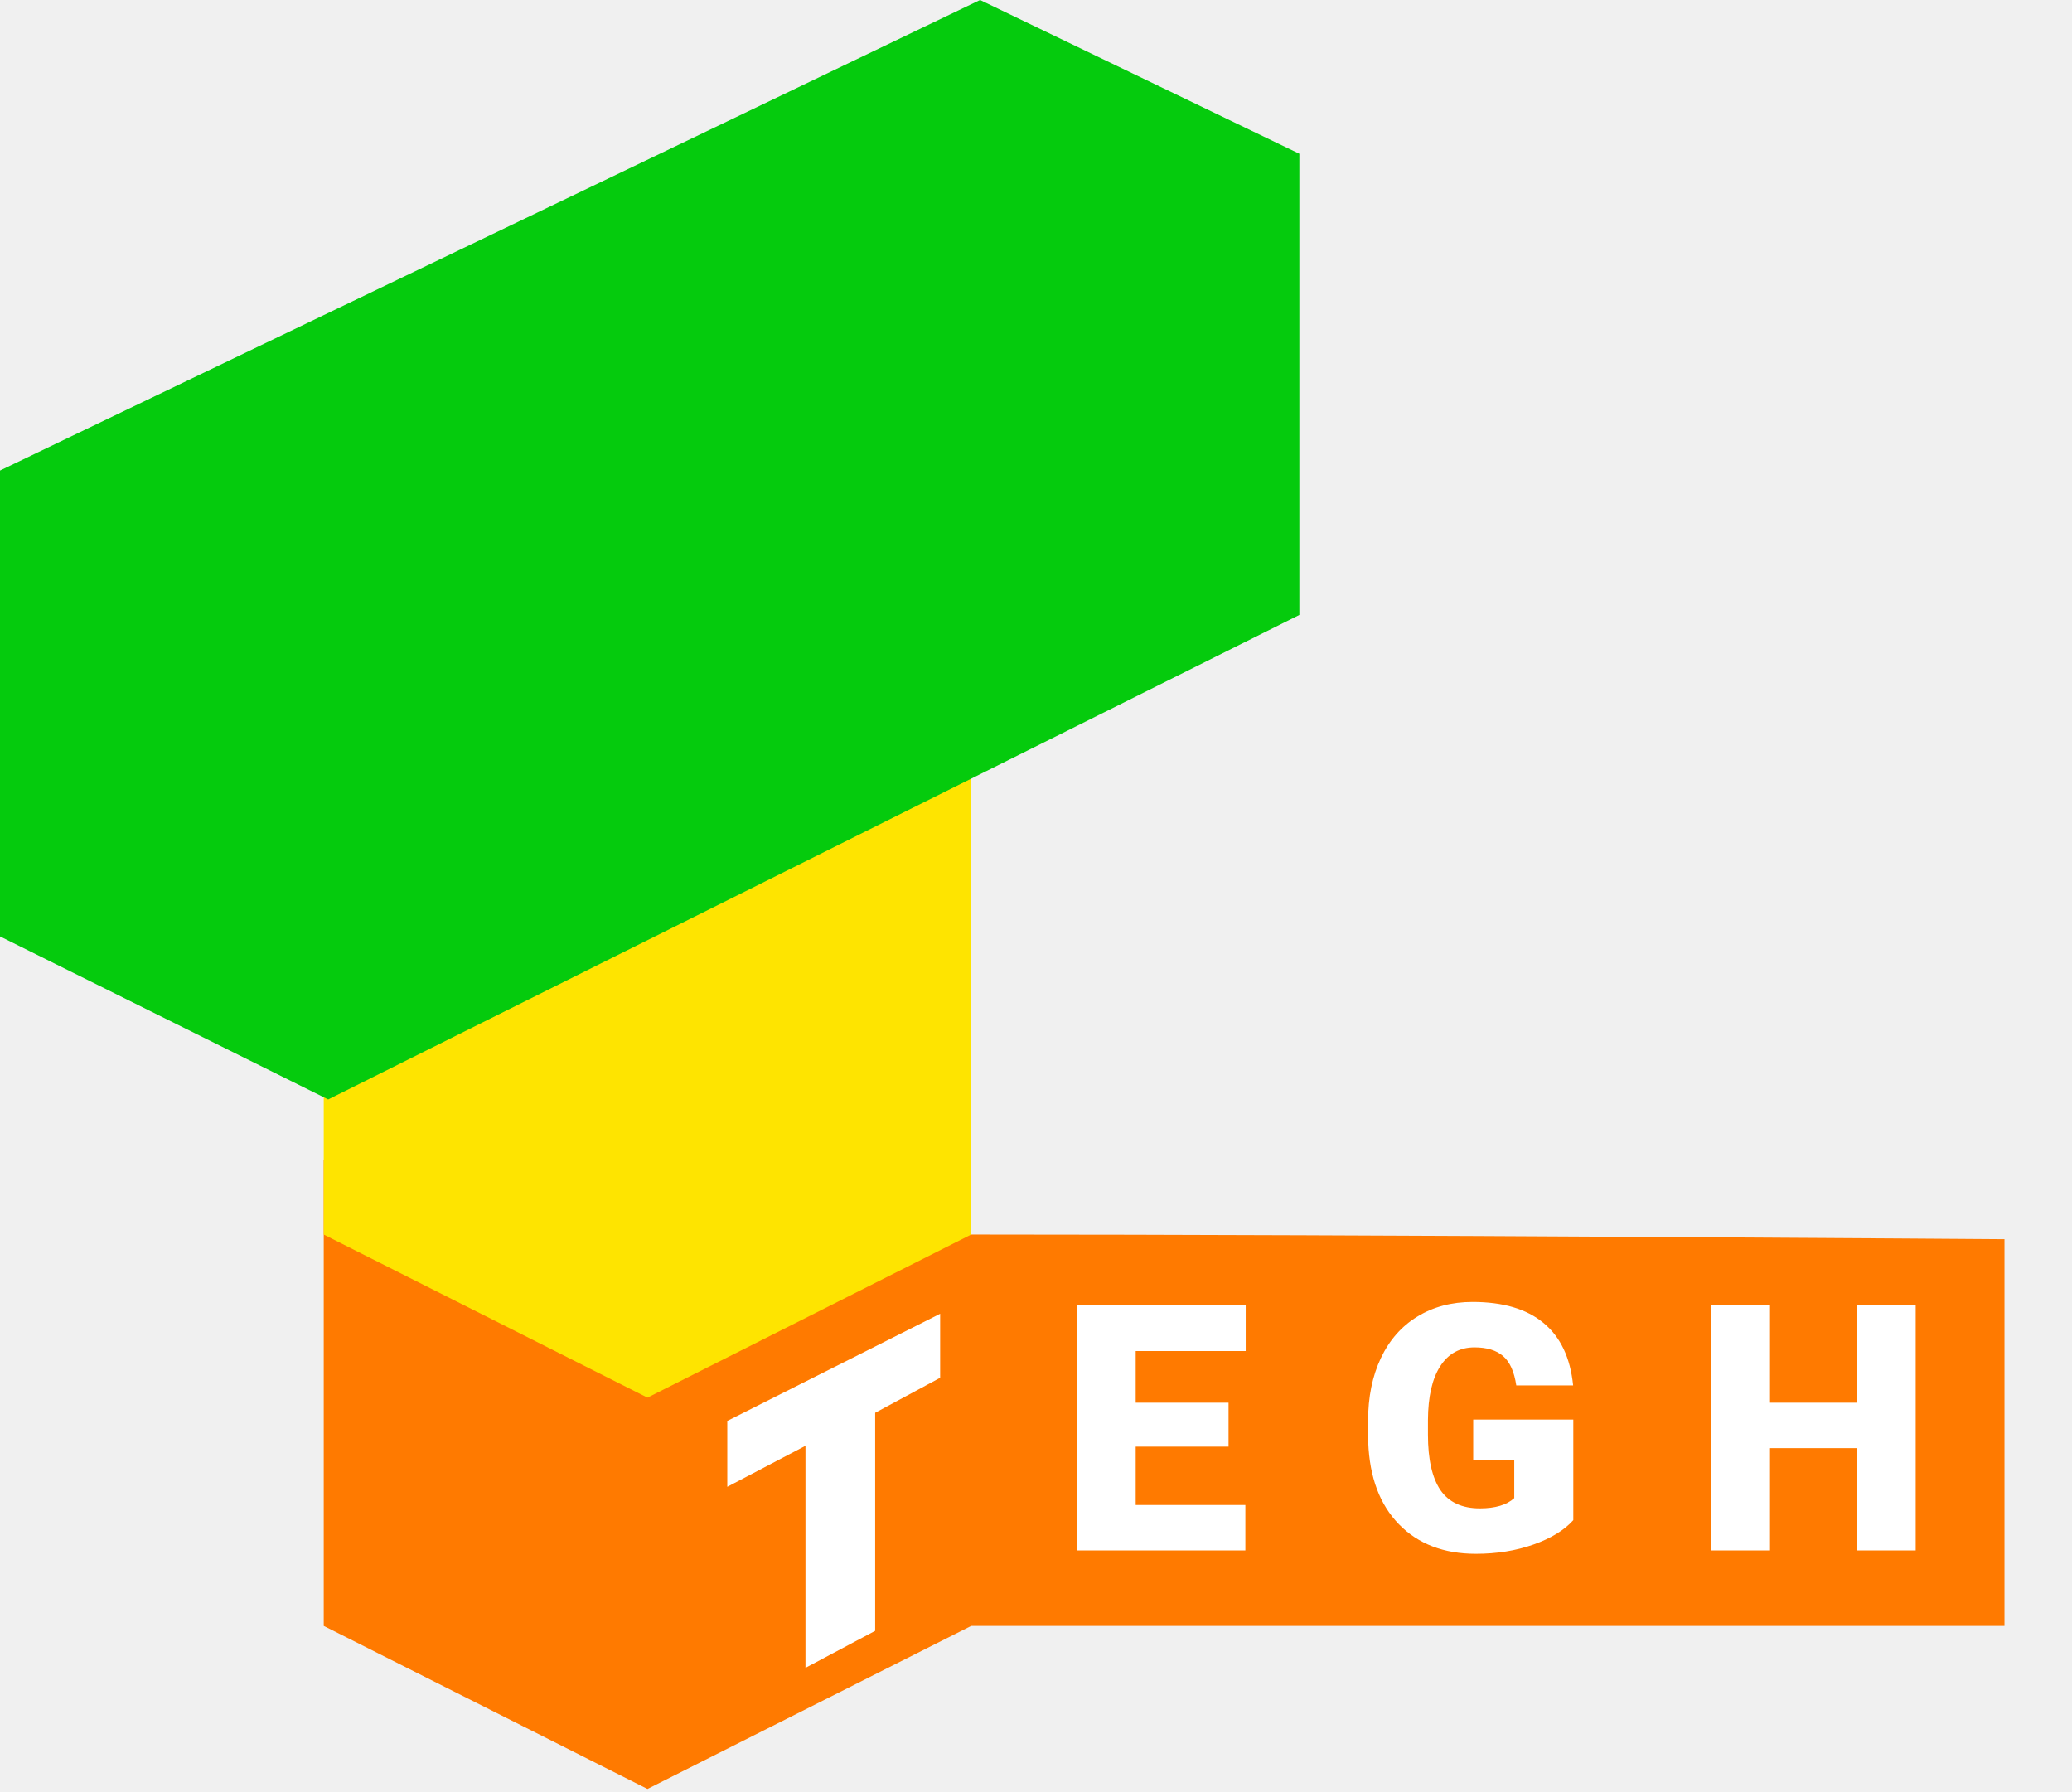
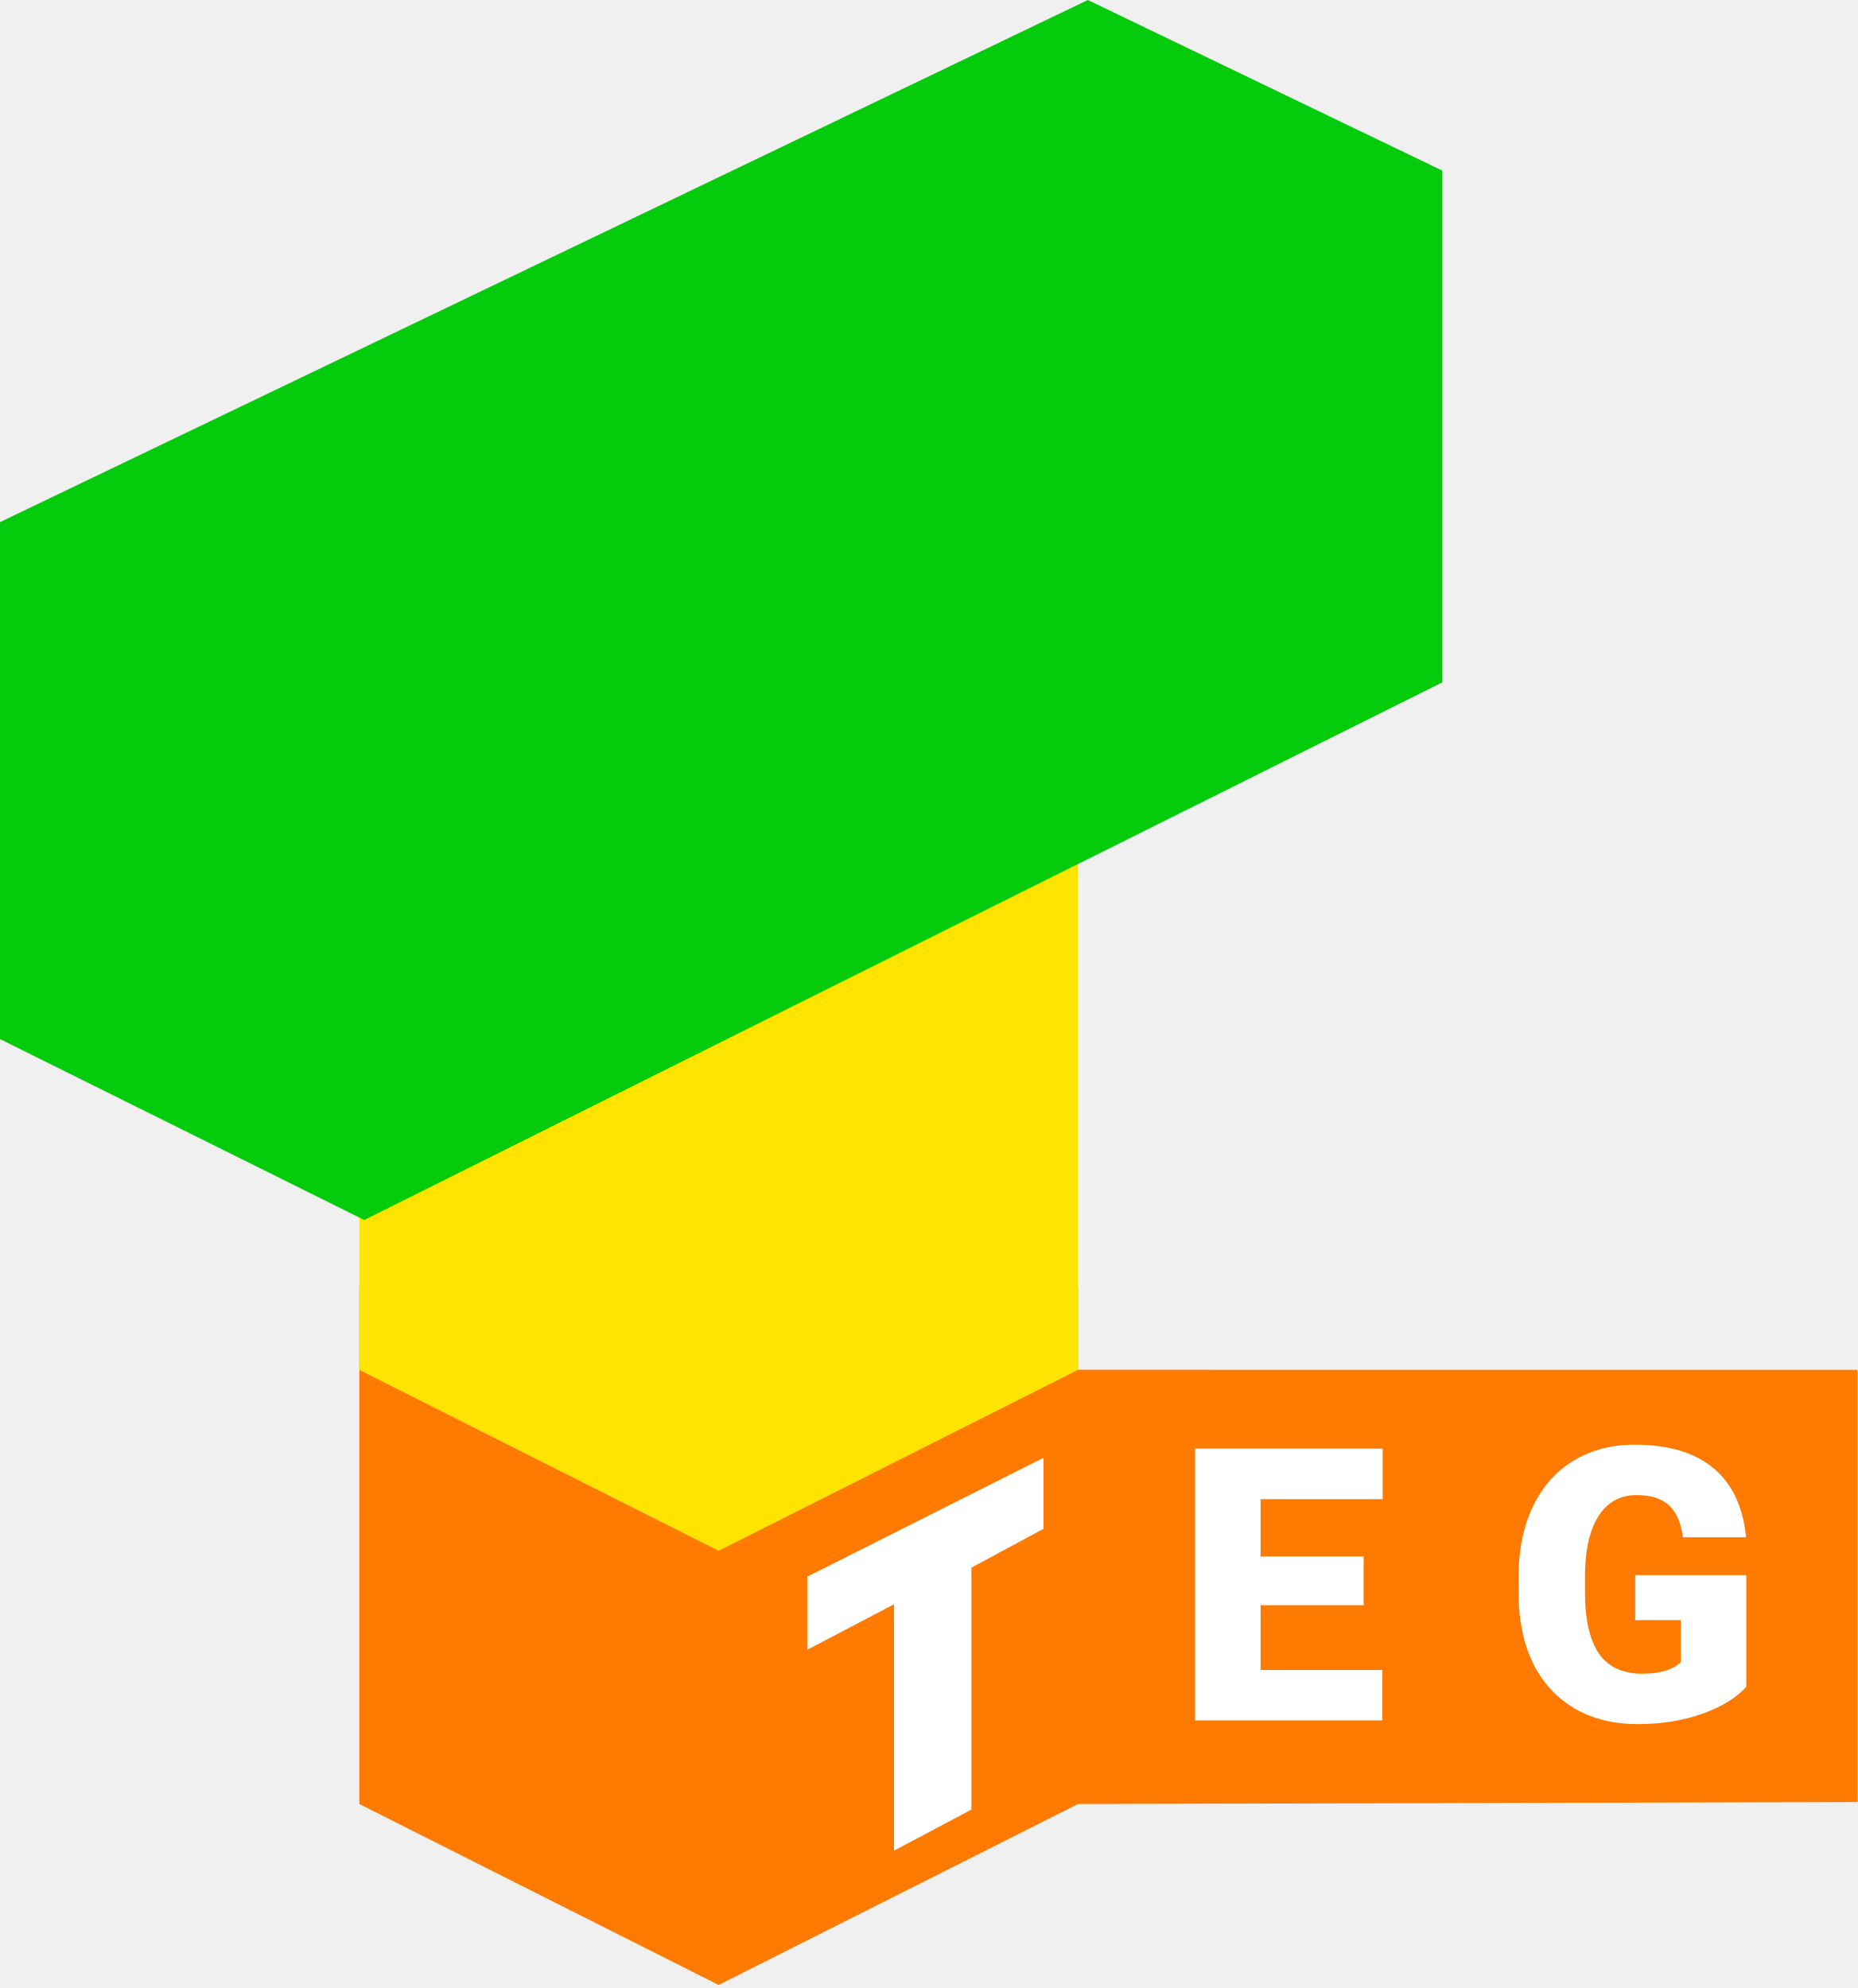
- <svg xmlns="http://www.w3.org/2000/svg" width="421" height="364" viewBox="0 0 421 364" fill="none">
-   <path d="M65.778 330.335V235.683L131.555 203.501L197.333 235.683V250.827C279.323 250.827 407.281 251.774 407.281 251.774V330.335H197.333L131.555 363.463L65.778 330.335Z" fill="#FF7A00" />
-   <path d="M197.333 250.827V156.175L131.555 123.994L65.778 156.175V250.827L131.555 283.955L197.333 250.827Z" fill="#FEE400" />
-   <path d="M0 190.25V95.598L199.135 0L264.012 31.235V124.94L199.135 157.303L132.907 190.341L66.679 223.378L0 190.25Z" fill="#05CB0D" />
-   <path d="M249.624 293.911H230.757V305.771H253.042V315H218.76V265.234H253.11V274.497H230.757V284.99H249.624V293.911ZM319.672 308.848C317.826 310.898 315.126 312.55 311.571 313.804C308.017 315.057 304.12 315.684 299.882 315.684C293.365 315.684 288.158 313.69 284.262 309.702C280.365 305.715 278.28 300.166 278.007 293.057L277.973 288.75C277.973 283.851 278.839 279.578 280.57 275.933C282.302 272.264 284.774 269.45 287.987 267.49C291.223 265.508 294.96 264.517 299.198 264.517C305.396 264.517 310.204 265.941 313.622 268.789C317.063 271.615 319.068 275.841 319.638 281.47H308.085C307.675 278.69 306.786 276.707 305.419 275.522C304.052 274.338 302.115 273.745 299.608 273.745C296.601 273.745 294.276 275.021 292.636 277.573C290.995 280.125 290.163 283.771 290.141 288.511V291.519C290.141 296.486 290.984 300.223 292.67 302.729C294.379 305.213 297.056 306.455 300.702 306.455C303.824 306.455 306.148 305.76 307.675 304.37V296.646H299.335V288.408H319.672V308.848ZM389.241 315H377.312V294.219H359.642V315H347.645V265.234H359.642V284.99H377.312V265.234H389.241V315Z" fill="white" />
-   <path d="M177.821 331.335L163.659 338.853V293.741L147.774 302.073V288.688L191.025 266.918V279.923L177.821 287.035V331.335Z" fill="white" />
+ <svg xmlns="http://www.w3.org/2000/svg" width="340" height="364" viewBox="0 0 340 364" version="1.1" id="svg12" style="fill:none">
+   <defs id="defs16" />
+   <path d="m 65.778,330.312 v -94.652 l 65.777,-32.182 65.778,32.182 v 15.144 c 81.99,0 142.664,0.01 142.664,0.01 l 0.004,79.135 -142.668,0.363 -65.778,33.128 z" id="path2" style="fill:#ff7a00" />
+   <path d="m 197.333,250.827 v -94.652 l -65.778,-32.181 -65.777,32.181 v 94.652 l 65.777,33.128 z" id="path4" style="fill:#fee400" />
+   <path d="M 0,190.25 V 95.598 L 199.135,0 264.012,31.235 V 124.94 l -64.877,32.363 -66.228,33.038 -66.228,33.037 z" id="path6" style="fill:#05cb0d" />
+   <path d="m 249.624,293.911 h -18.867 v 11.86 h 22.285 V 315 H 218.76 v -49.766 h 34.35 v 9.263 h -22.353 v 10.493 h 18.867 z m 70.048,14.937 c -1.846,2.05 -4.546,3.702 -8.101,4.956 -3.554,1.253 -7.451,1.88 -11.689,1.88 -6.517,0 -11.724,-1.994 -15.62,-5.982 -3.897,-3.987 -5.982,-9.536 -6.255,-16.645 l -0.034,-4.307 c 0,-4.899 0.866,-9.172 2.597,-12.817 1.732,-3.669 4.204,-6.483 7.417,-8.443 3.236,-1.982 6.973,-2.973 11.211,-2.973 6.198,0 11.006,1.424 14.424,4.272 3.441,2.826 5.446,7.052 6.016,12.681 h -11.553 c -0.41,-2.78 -1.299,-4.763 -2.666,-5.948 -1.367,-1.184 -3.304,-1.777 -5.811,-1.777 -3.007,0 -5.332,1.276 -6.972,3.828 -1.641,2.552 -2.473,6.198 -2.495,10.938 v 3.008 c 0,4.967 0.843,8.704 2.529,11.21 1.709,2.484 4.386,3.726 8.032,3.726 3.122,0 5.446,-0.695 6.973,-2.085 v -7.724 h -8.34 v -8.238 h 20.337 z" id="path8" style="fill:#ffffff" />
+   <path d="m 177.821,331.335 -14.162,7.518 v -45.112 l -15.885,8.332 v -13.385 l 43.251,-21.77 v 13.005 l -13.204,7.112 z" id="path10" style="fill:#ffffff" />
</svg>
